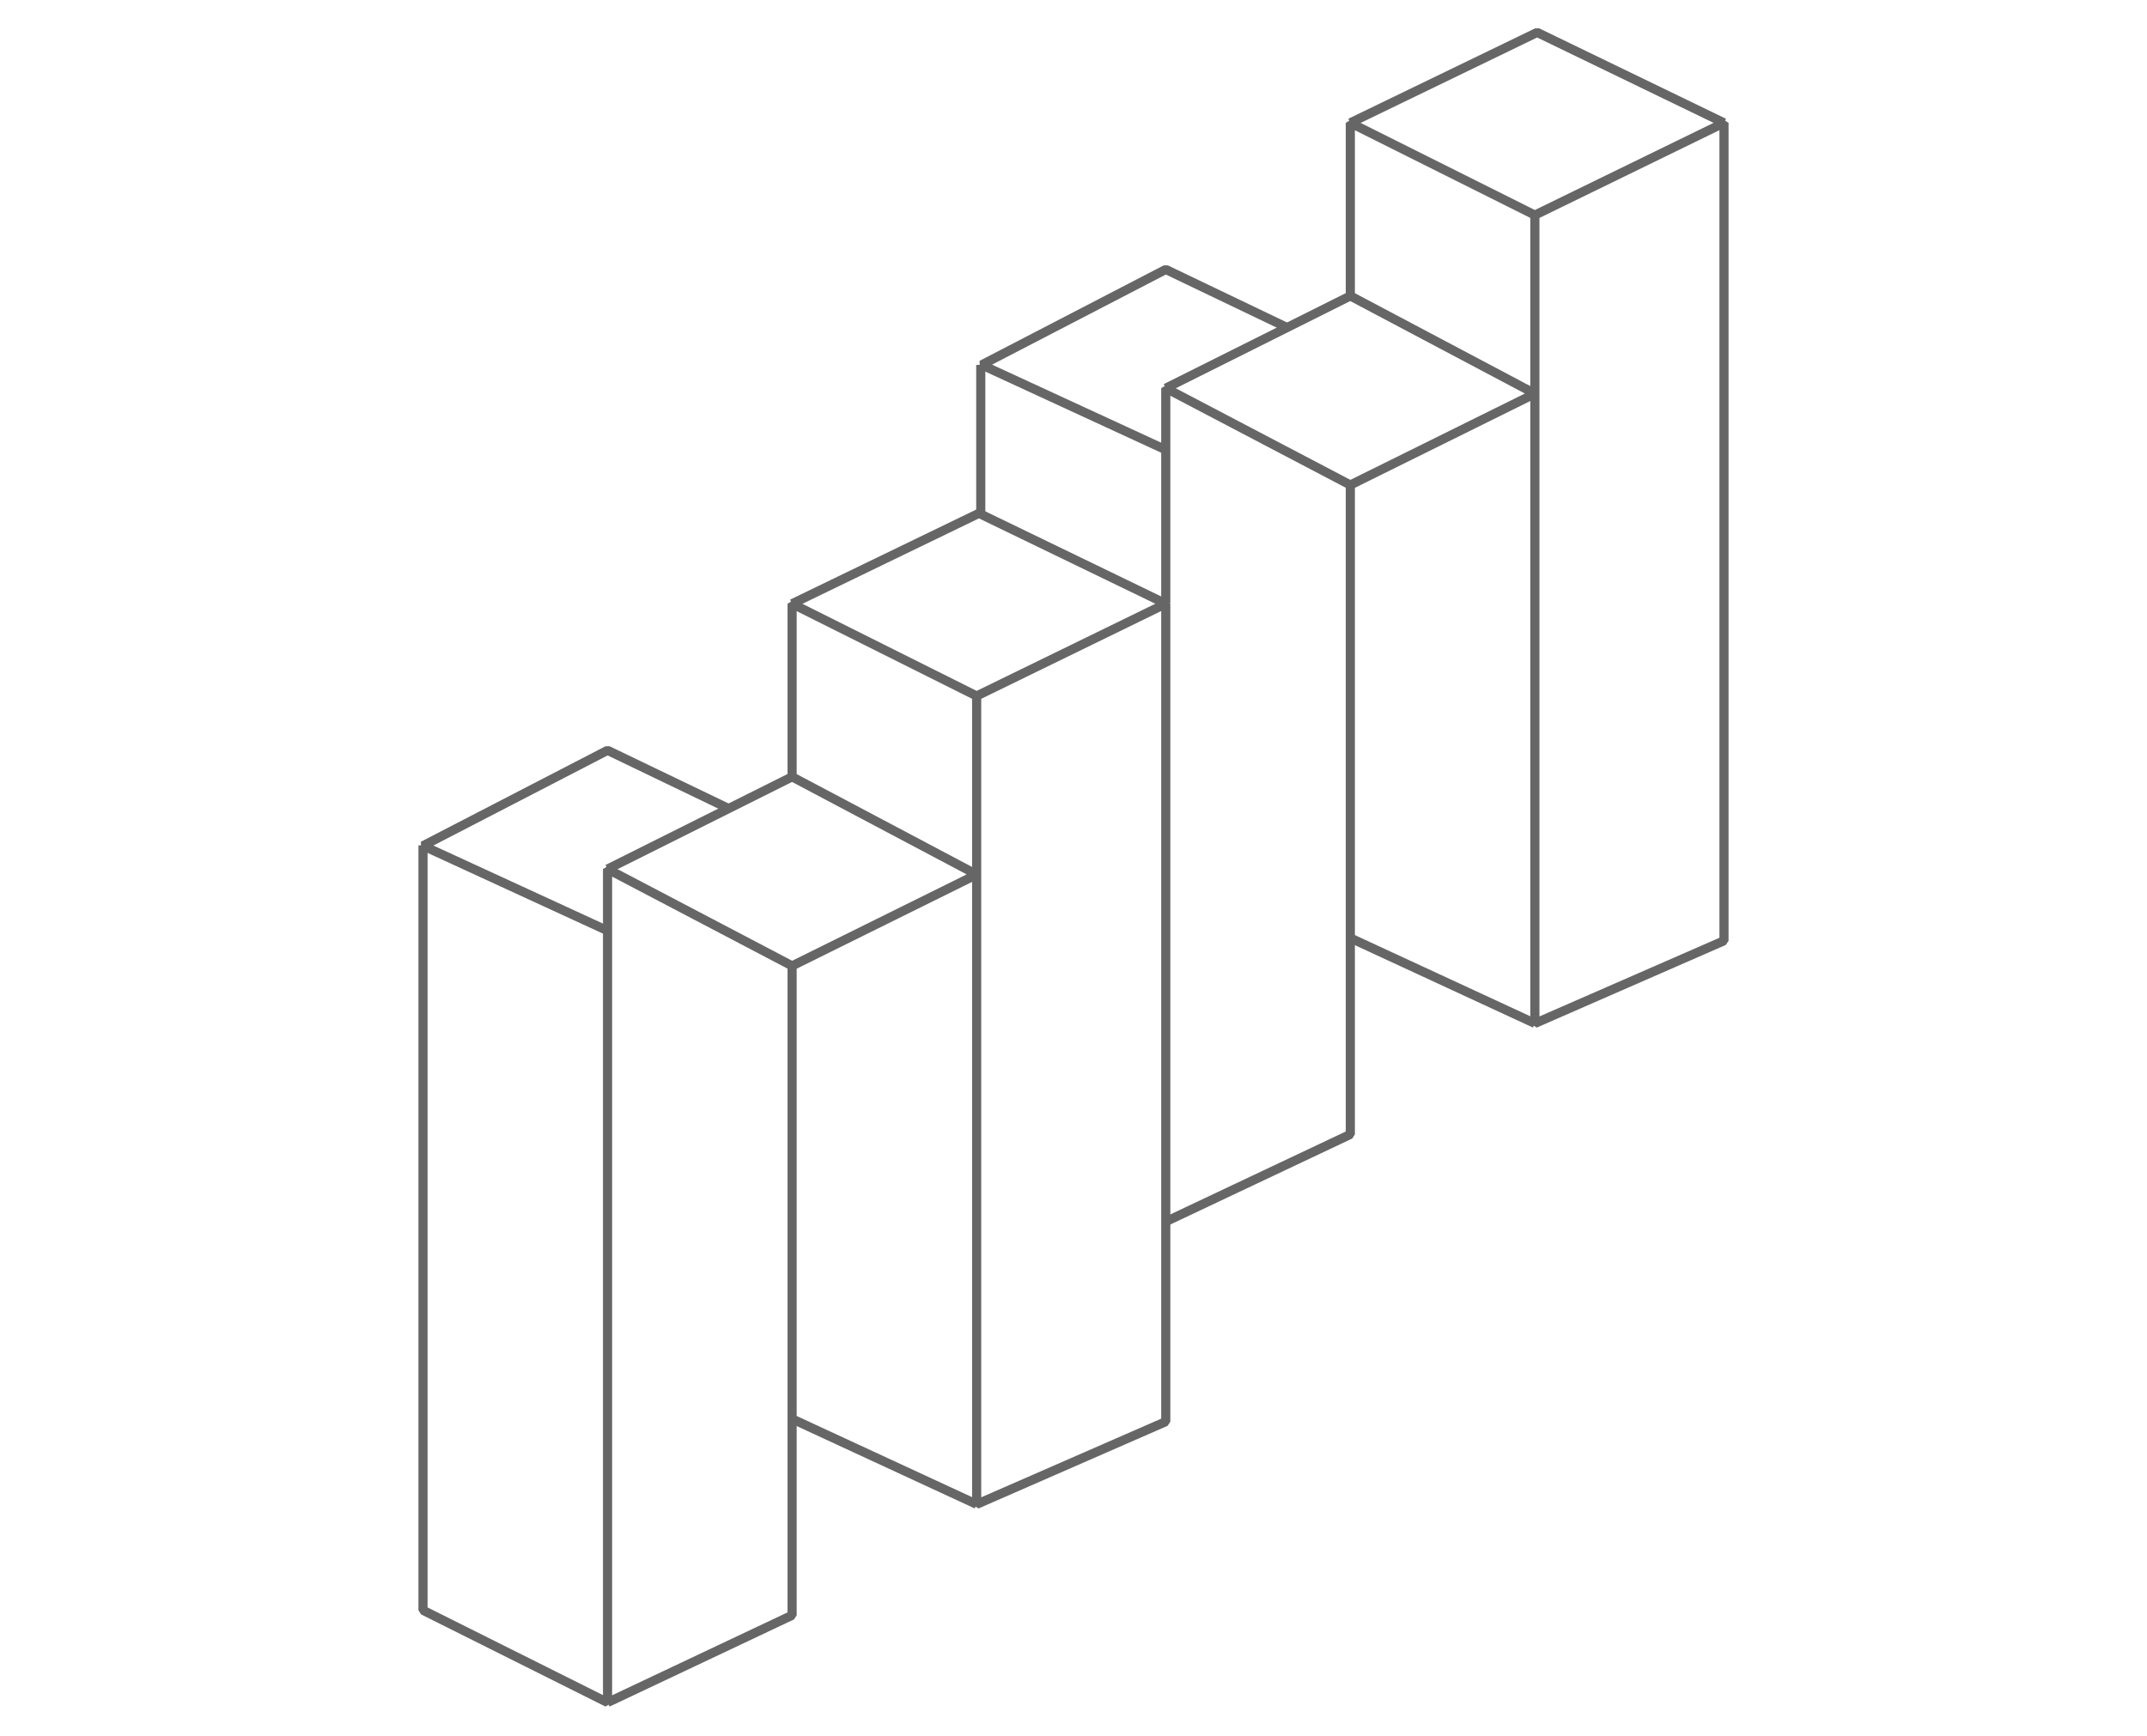
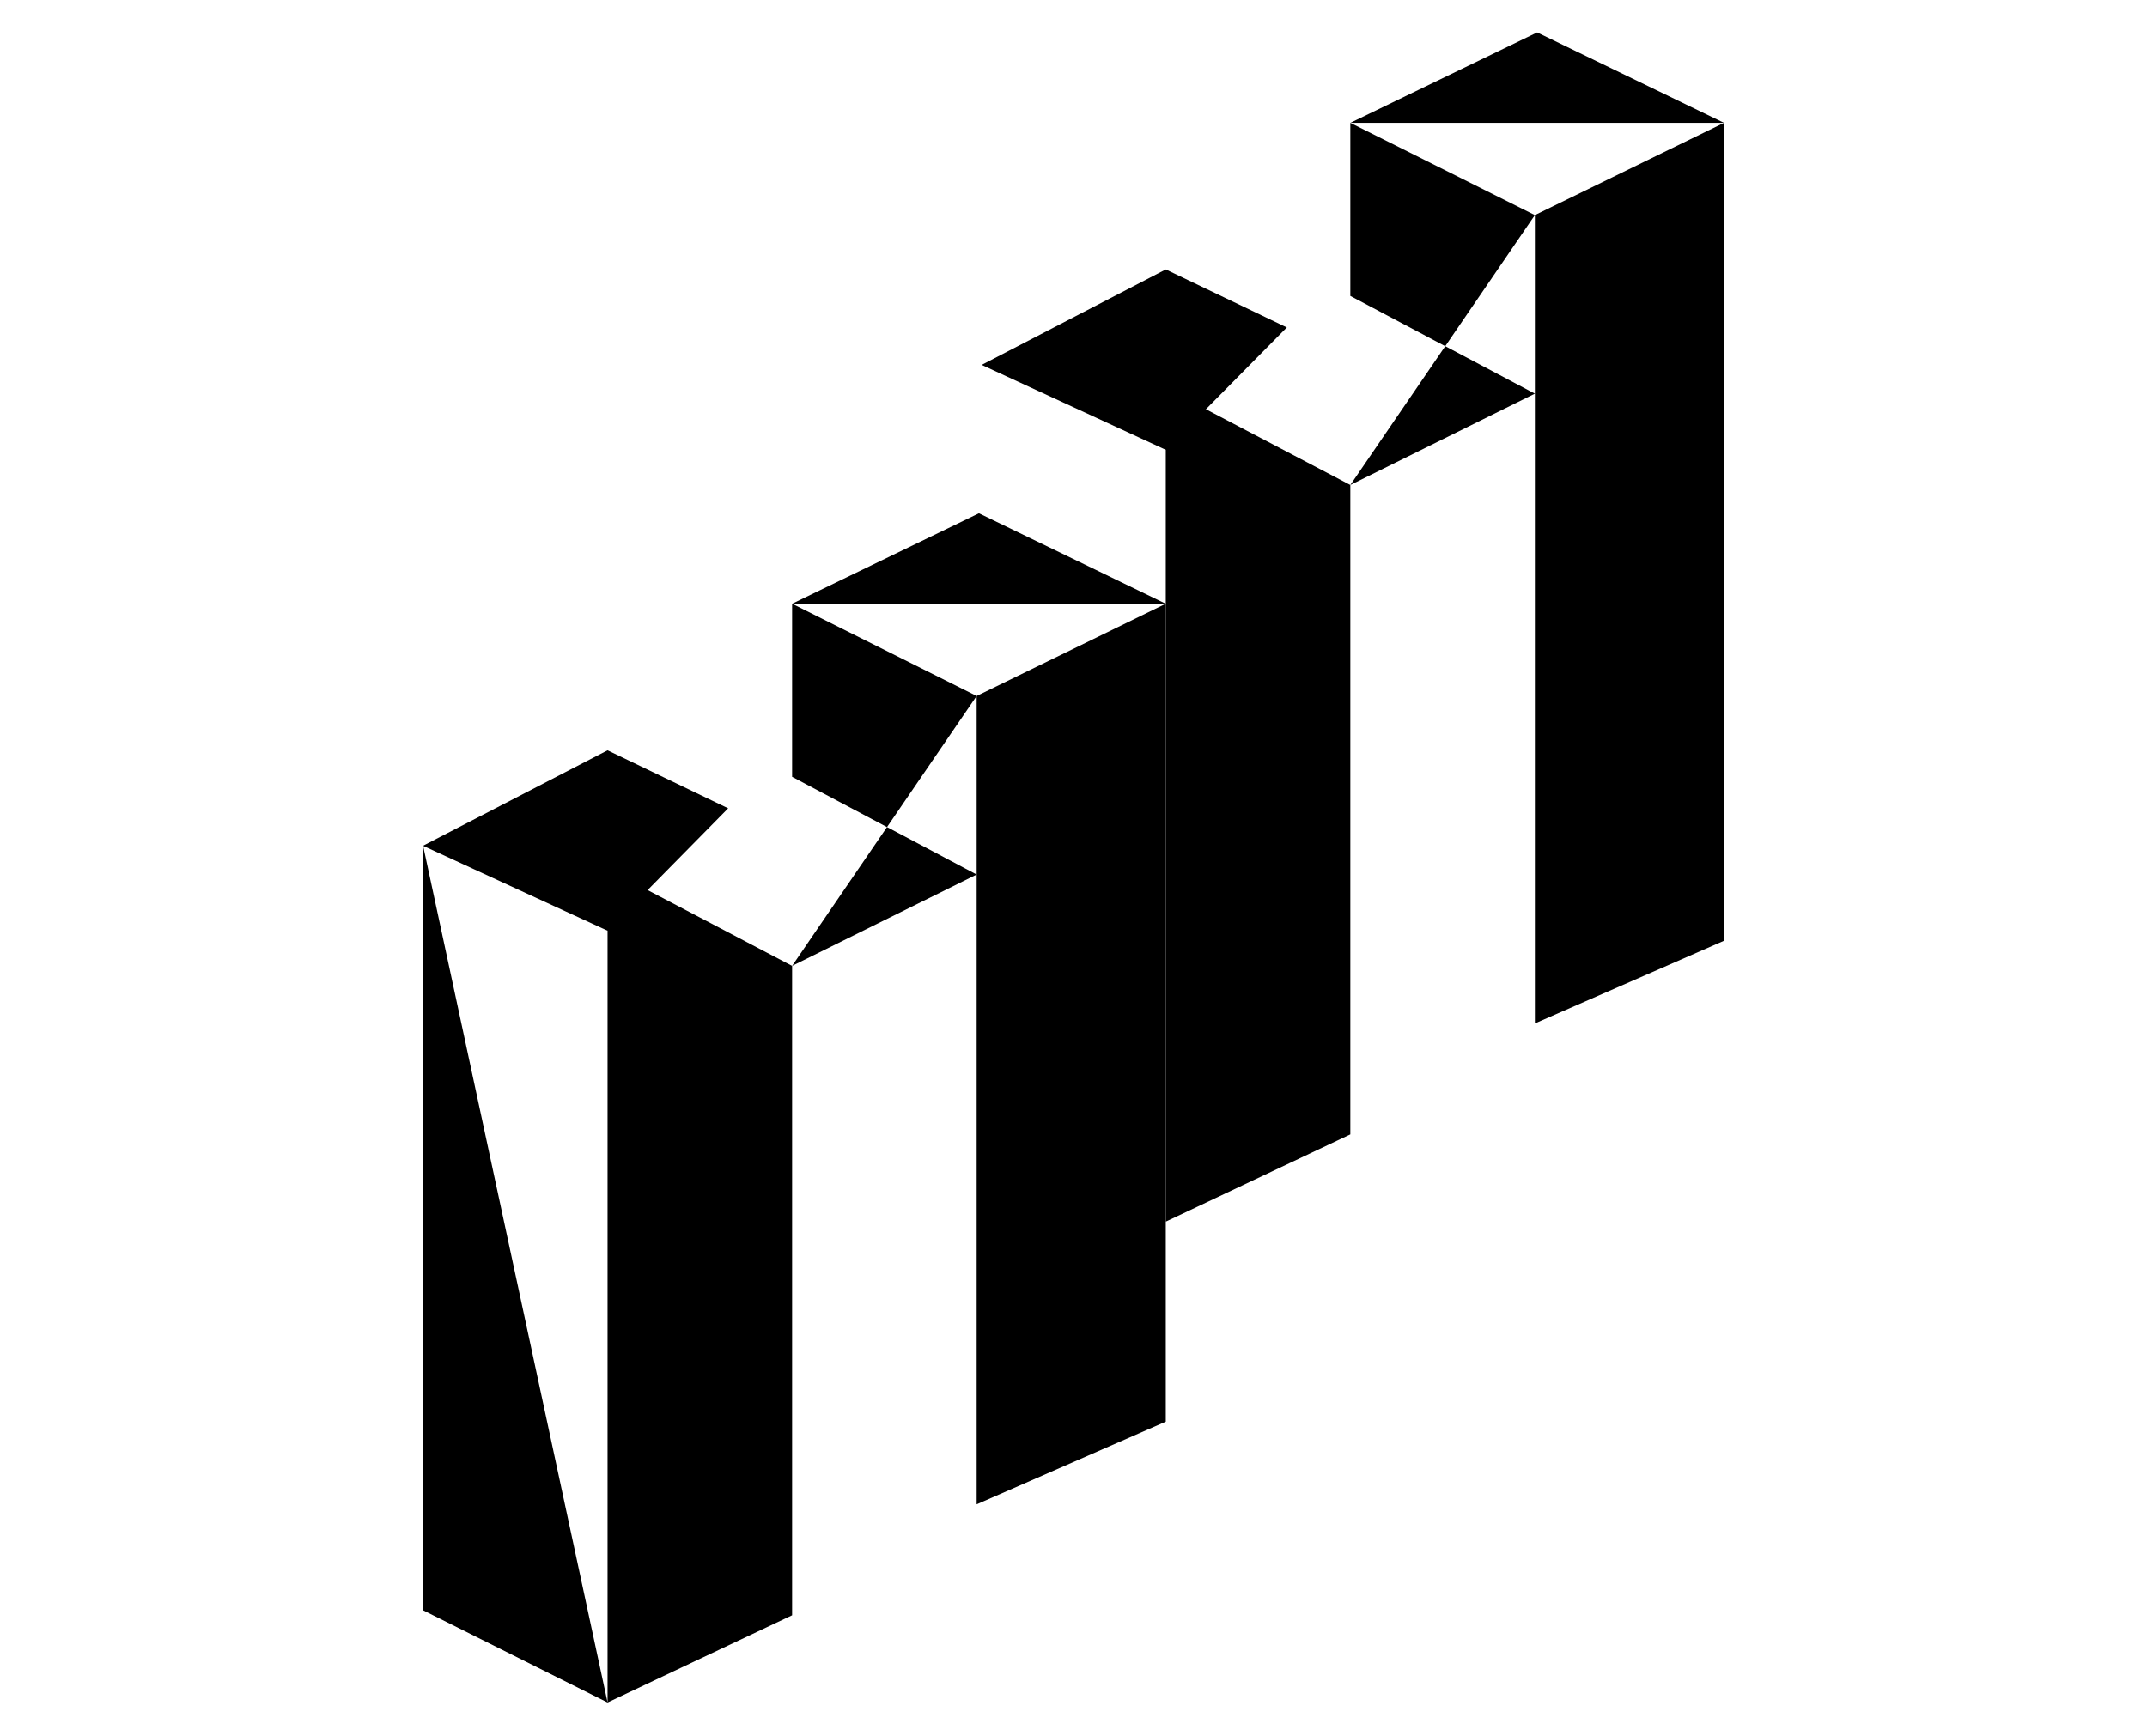
<svg xmlns="http://www.w3.org/2000/svg" version="1.1" id="Layer_1" x="0px" y="0px" viewBox="0 0 470 380" style="enable-background:new 0 0 470 380;" xml:space="preserve">
-   <style type="text/css">
- 	.st0{fill:none;stroke:#666666;stroke-width:2;stroke-linejoin:bevel;stroke-miterlimit:10;}
- </style>
  <g>
    <polyline class="st0" points="255.2,132.1 255.2,85 295.6,106.2 295.6,248.4 255.2,267.5  " />
    <path class="st0" d="M214.9,79.8" />
    <polyline class="st0" points="295.6,106.2 336,86.2 295.6,64.8 295.6,26.9 336,47.1 336,224.1 377.4,206 377.4,26.9 336,47.1  " />
    <line class="st0" x1="295.6" y1="64.8" x2="255.2" y2="85" />
    <polyline class="st0" points="295.6,26.9 336.5,7.1 377.4,26.9  " />
    <polyline class="st0" points="281.7,71.7 255.2,59 214.9,79.9 255.2,98.5  " />
    <line class="st0" x1="295.6" y1="205.4" x2="336" y2="224.1" />
    <g>
      <path class="st0" d="M214.8,112.4" />
    </g>
  </g>
  <g>
    <polyline class="st0" points="92.6,185.1 92.6,352.6 133,372.8 133,190.3 173.4,211.5 173.4,353.7 133,372.8  " />
    <polyline class="st0" points="173.4,211.5 213.8,191.5 173.4,170.1 173.4,132.2 213.8,152.4 213.8,329.4 255.2,311.3 255.2,132.2    213.8,152.4  " />
    <line class="st0" x1="173.4" y1="170.1" x2="133" y2="190.3" />
    <polyline class="st0" points="173.4,132.2 214.3,112.4 255.2,132.2  " />
    <polyline class="st0" points="159.4,177 133,164.3 92.6,185.2 133,203.8  " />
    <line class="st0" x1="173.4" y1="310.7" x2="213.8" y2="329.4" />
    <g>
      <path class="st0" d="M92.6,353.1" />
    </g>
  </g>
  <line class="st0" x1="214.7" y1="79.9" x2="214.7" y2="112.4" />
</svg>
